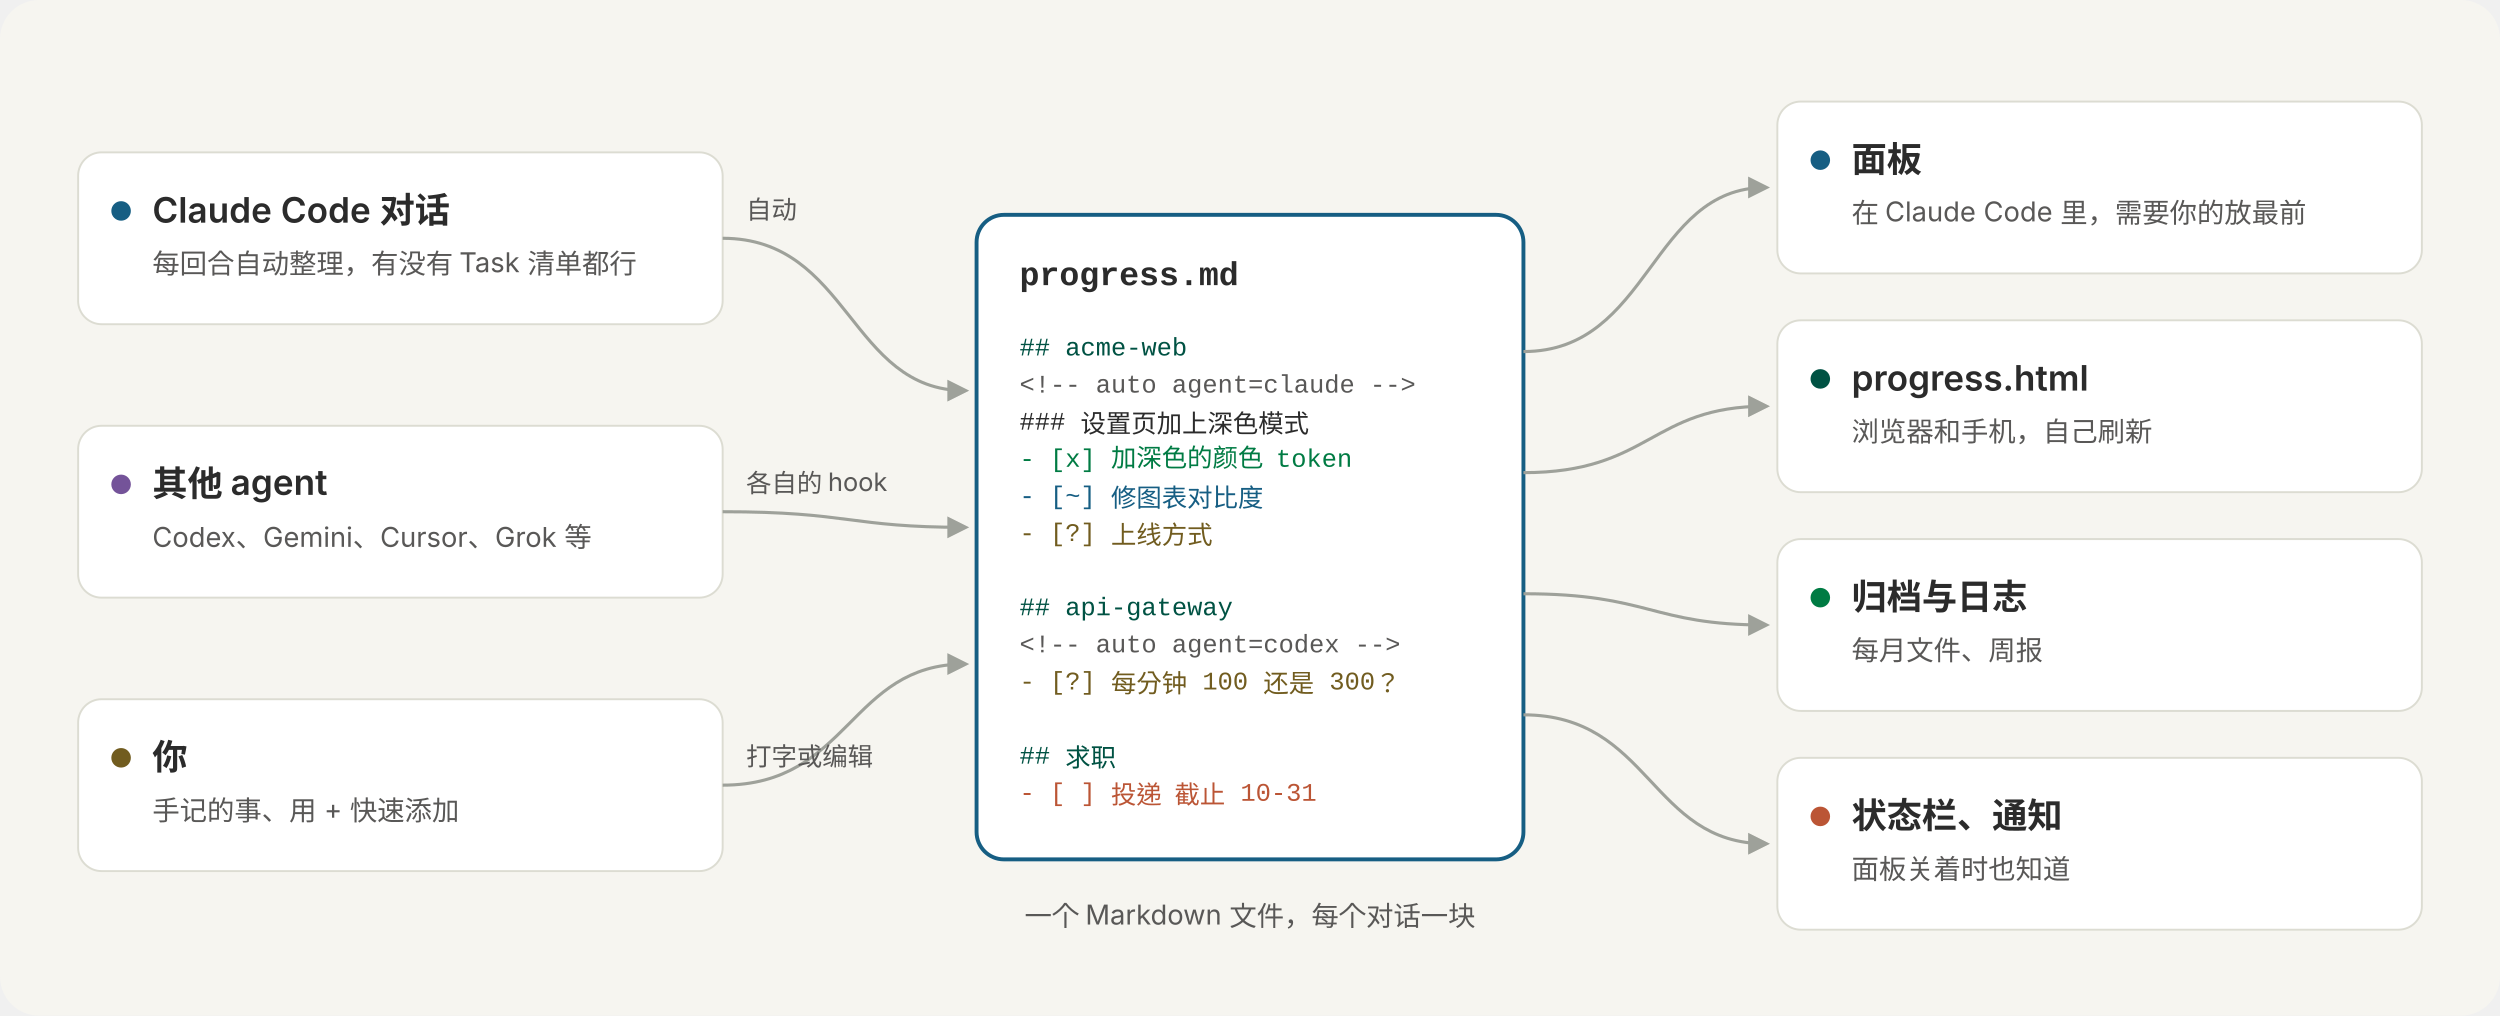
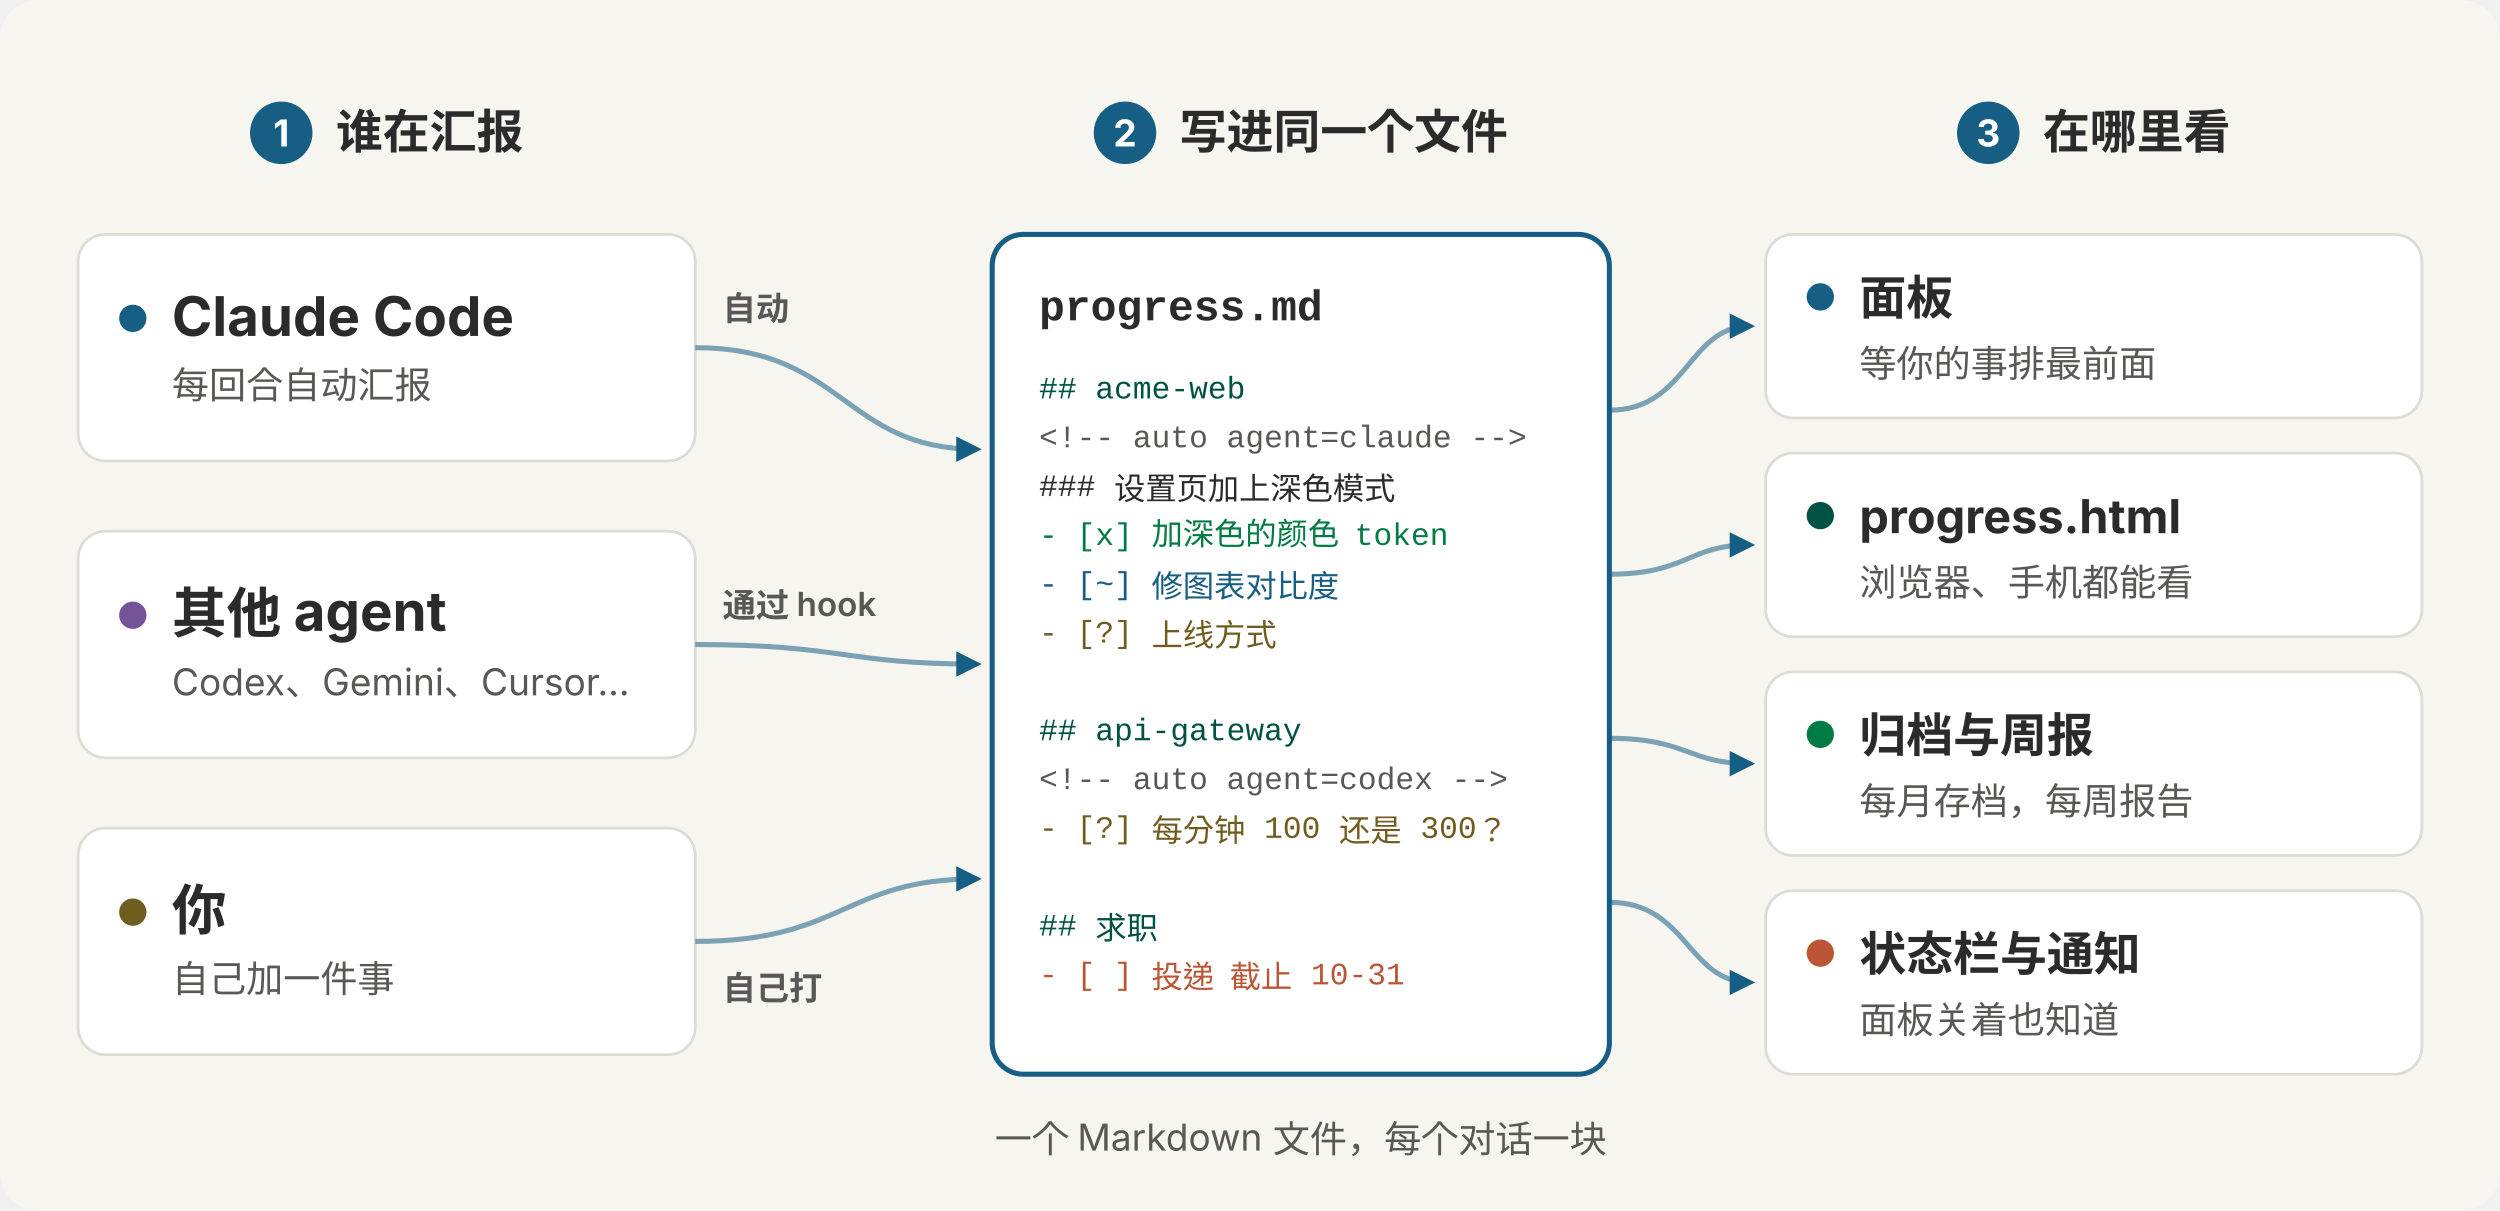
- <svg xmlns="http://www.w3.org/2000/svg" width="1280" height="520" viewBox="0 0 1280 520" role="img" aria-label="progress.md: 一个 Markdown 文件，每个对话一块">
+ <svg xmlns="http://www.w3.org/2000/svg" width="1280" height="620" viewBox="0 0 1280 620" role="img" aria-label="progress.md: 一个 Markdown 文件，每个对话一块">
  <defs>
-     <marker id="head" viewBox="0 0 10 10" refX="8" refY="5" markerWidth="7" markerHeight="7" orient="auto-start-reverse">
-       <path d="M0 0L10 5L0 10z" fill="#9EA19A" />
+     <marker id="head" viewBox="0 0 10 10" refX="8" refY="5" markerWidth="5" markerHeight="5" orient="auto-start-reverse">
+       <path d="M0 0L10 5L0 10z" fill="#165E83" />
    </marker>
  </defs>
-   <rect width="1280" height="520" rx="20" fill="#f6f5f0" />
-   <rect x="40" y="78" width="330" height="88" rx="12" fill="#ffffff" stroke="#dcdcd2" />
-   <circle cx="62" cy="108" r="5" fill="#165E83" />
-   <text x="78" y="114" font-family="-apple-system, BlinkMacSystemFont, 'Segoe UI', 'Noto Sans TC', 'Noto Sans SC', 'PingFang TC', 'Microsoft JhengHei', 'Microsoft YaHei', sans-serif" font-size="18" font-weight="600" fill="#2b2b2b">Claude Code 对话</text>
-   <text x="78" y="140" font-family="-apple-system, BlinkMacSystemFont, 'Segoe UI', 'Noto Sans TC', 'Noto Sans SC', 'PingFang TC', 'Microsoft JhengHei', 'Microsoft YaHei', sans-serif" font-size="14" fill="#595857">每回合自动整理，有没有 Task 清单都行</text>
-   <rect x="40" y="218" width="330" height="88" rx="12" fill="#ffffff" stroke="#dcdcd2" />
-   <circle cx="62" cy="248" r="5" fill="#745399" />
-   <text x="78" y="254" font-family="-apple-system, BlinkMacSystemFont, 'Segoe UI', 'Noto Sans TC', 'Noto Sans SC', 'PingFang TC', 'Microsoft JhengHei', 'Microsoft YaHei', sans-serif" font-size="18" font-weight="600" fill="#2b2b2b">其他 agent</text>
-   <text x="78" y="280" font-family="-apple-system, BlinkMacSystemFont, 'Segoe UI', 'Noto Sans TC', 'Noto Sans SC', 'PingFang TC', 'Microsoft JhengHei', 'Microsoft YaHei', sans-serif" font-size="14" fill="#595857">Codex、Gemini、Cursor、Grok 等</text>
-   <rect x="40" y="358" width="330" height="88" rx="12" fill="#ffffff" stroke="#dcdcd2" />
-   <circle cx="62" cy="388" r="5" fill="#715C1F" />
-   <text x="78" y="394" font-family="-apple-system, BlinkMacSystemFont, 'Segoe UI', 'Noto Sans TC', 'Noto Sans SC', 'PingFang TC', 'Microsoft JhengHei', 'Microsoft YaHei', sans-serif" font-size="18" font-weight="600" fill="#2b2b2b">你</text>
-   <text x="78" y="420" font-family="-apple-system, BlinkMacSystemFont, 'Segoe UI', 'Noto Sans TC', 'Noto Sans SC', 'PingFang TC', 'Microsoft JhengHei', 'Microsoft YaHei', sans-serif" font-size="14" fill="#595857">手记的事、用 + 快速添加</text>
-   <path d="M370 122 C435 122 435 200 494 200" fill="none" stroke="#9EA19A" stroke-width="1.6" marker-end="url(#head)" />
-   <path d="M370 262 C435 262 435 270 494 270" fill="none" stroke="#9EA19A" stroke-width="1.6" marker-end="url(#head)" />
-   <path d="M370 402 C435 402 435 340 494 340" fill="none" stroke="#9EA19A" stroke-width="1.6" marker-end="url(#head)" />
-   <text x="382" y="112" font-family="-apple-system, BlinkMacSystemFont, 'Segoe UI', 'Noto Sans TC', 'Noto Sans SC', 'PingFang TC', 'Microsoft JhengHei', 'Microsoft YaHei', sans-serif" font-size="13" fill="#595857">自动</text>
-   <text x="382" y="252" font-family="-apple-system, BlinkMacSystemFont, 'Segoe UI', 'Noto Sans TC', 'Noto Sans SC', 'PingFang TC', 'Microsoft JhengHei', 'Microsoft YaHei', sans-serif" font-size="13" fill="#595857">各自的 hook</text>
-   <text x="382" y="392" font-family="-apple-system, BlinkMacSystemFont, 'Segoe UI', 'Noto Sans TC', 'Noto Sans SC', 'PingFang TC', 'Microsoft JhengHei', 'Microsoft YaHei', sans-serif" font-size="13" fill="#595857">打字或编辑</text>
-   <rect x="500" y="110" width="280" height="330" rx="14" fill="#ffffff" stroke="#165E83" stroke-width="2" />
-   <text x="522" y="146" font-family="ui-monospace, SFMono-Regular, Menlo, Consolas, 'Liberation Mono', 'Noto Sans Mono CJK TC', 'Noto Sans CJK TC', 'PingFang TC', 'Microsoft JhengHei', monospace" font-size="17" font-weight="700" fill="#2b2b2b">progress.md</text>
-   <g font-family="ui-monospace, SFMono-Regular, Menlo, Consolas, 'Liberation Mono', 'Noto Sans Mono CJK TC', 'Noto Sans CJK TC', 'PingFang TC', 'Microsoft JhengHei', monospace" font-size="13">
-     <text x="522" y="182" fill="#005243">## acme-web</text>
-     <text x="522" y="201" fill="#595857">&lt;!-- auto agent=claude --&gt;</text>
-     <text x="522" y="220" fill="#2b2b2b">### 设置页加上深色模式</text>
-     <text x="522" y="239" fill="#007B43">- [x] 加深色的颜色 token</text>
-     <text x="522" y="258" fill="#165E83">- [~] 修图表对比度</text>
-     <text x="522" y="277" fill="#715C1F">- [?] 上线方式</text>
-     <text x="522" y="315" fill="#005243">## api-gateway</text>
-     <text x="522" y="334" fill="#595857">&lt;!-- auto agent=codex --&gt;</text>
-     <text x="522" y="353" fill="#715C1F">- [?] 每分钟 100 还是 300？</text>
-     <text x="522" y="391" fill="#005243">## 求职</text>
-     <text x="522" y="410" fill="#BB5535">- [ ] 投递   截止 10-31</text>
+   <rect width="1280" height="620" rx="20" fill="#f6f5f0" />
+   <g font-family="-apple-system, BlinkMacSystemFont, 'Segoe UI', 'Noto Sans TC', 'Noto Sans SC', 'PingFang TC', 'Microsoft JhengHei', 'Microsoft YaHei', sans-serif">
+     <circle cx="144" cy="68" r="16" fill="#165E83" />
+     <text x="144" y="75" text-anchor="middle" font-size="19" font-weight="700" fill="#ffffff">1</text>
+     <text x="172" y="76" font-size="24" font-weight="700" fill="#2b2b2b">谁在汇报</text>
+     <circle cx="576" cy="68" r="16" fill="#165E83" />
+     <text x="576" y="75" text-anchor="middle" font-size="19" font-weight="700" fill="#ffffff">2</text>
+     <text x="604" y="76" font-size="24" font-weight="700" fill="#2b2b2b">写进同一个文件</text>
+     <circle cx="1018" cy="68" r="16" fill="#165E83" />
+     <text x="1018" y="75" text-anchor="middle" font-size="19" font-weight="700" fill="#ffffff">3</text>
+     <text x="1046" y="76" font-size="24" font-weight="700" fill="#2b2b2b">在哪里看</text>
+     <rect x="40" y="120" width="316" height="116" rx="14" fill="#ffffff" stroke="#dcdcd2" stroke-width="1.4" />
+     <circle cx="68" cy="163" r="7" fill="#165E83" />
+     <text x="88" y="172" font-size="28" font-weight="700" fill="#2b2b2b">Claude Code</text>
+     <text x="88" y="204" font-size="19" fill="#595857">每回合自动汇报</text>
+     <rect x="40" y="272" width="316" height="116" rx="14" fill="#ffffff" stroke="#dcdcd2" stroke-width="1.4" />
+     <circle cx="68" cy="315" r="7" fill="#745399" />
+     <text x="88" y="324" font-size="28" font-weight="700" fill="#2b2b2b">其他 agent</text>
+     <text x="88" y="356" font-size="19" fill="#595857">Codex、Gemini、Cursor…</text>
+     <rect x="40" y="424" width="316" height="116" rx="14" fill="#ffffff" stroke="#dcdcd2" stroke-width="1.4" />
+     <circle cx="68" cy="467" r="7" fill="#715C1F" />
+     <text x="88" y="476" font-size="28" font-weight="700" fill="#2b2b2b">你</text>
+     <text x="88" y="508" font-size="19" fill="#595857">自己加一件事</text>
+     <path d="M356 178 C432 178 432 230 500 230" fill="none" stroke="#165E83" stroke-opacity="0.55" stroke-width="2.6" marker-end="url(#head)" />
+     <path d="M356 330 C432 330 432 340 500 340" fill="none" stroke="#165E83" stroke-opacity="0.55" stroke-width="2.6" marker-end="url(#head)" />
+     <path d="M356 482 C432 482 432 450 500 450" fill="none" stroke="#165E83" stroke-opacity="0.55" stroke-width="2.6" marker-end="url(#head)" />
+     <text x="370" y="164" font-size="17" font-weight="600" fill="#595857">自动</text>
+     <text x="370" y="316" font-size="17" font-weight="600" fill="#595857">通过 hook</text>
+     <text x="370" y="512" font-size="17" font-weight="600" fill="#595857">自己打</text>
+     <rect x="508" y="120" width="316" height="430" rx="16" fill="#ffffff" stroke="#165E83" stroke-width="2.6" />
+     <text x="532" y="164" font-family="ui-monospace, SFMono-Regular, Menlo, Consolas, 'Liberation Mono', 'Noto Sans Mono CJK TC', 'Noto Sans CJK TC', 'PingFang TC', 'Microsoft JhengHei', monospace" font-size="22" font-weight="700" fill="#2b2b2b">progress.md</text>
+     <g font-family="ui-monospace, SFMono-Regular, Menlo, Consolas, 'Liberation Mono', 'Noto Sans Mono CJK TC', 'Noto Sans CJK TC', 'PingFang TC', 'Microsoft JhengHei', monospace" font-size="16">
+       <text x="532" y="204" fill="#005243">## acme-web</text>
+       <text x="532" y="229" fill="#595857">&lt;!-- auto agent=claude --&gt;</text>
+       <text x="532" y="254" fill="#2b2b2b">### 设置页加上深色模式</text>
+       <text x="532" y="279" fill="#007B43">- [x] 加深色的颜色 token</text>
+       <text x="532" y="304" fill="#165E83">- [~] 修图表对比度</text>
+       <text x="532" y="329" fill="#715C1F">- [?] 上线方式</text>
+       <text x="532" y="379" fill="#005243">## api-gateway</text>
+       <text x="532" y="404" fill="#595857">&lt;!-- auto agent=codex --&gt;</text>
+       <text x="532" y="429" fill="#715C1F">- [?] 每分钟 100 还是 300？</text>
+       <text x="532" y="479" fill="#005243">## 求职</text>
+       <text x="532" y="504" fill="#BB5535">- [ ] 投递   截止 10-31</text>
+     </g>
+     <text x="666" y="590" text-anchor="middle" font-size="19" fill="#595857">一个 Markdown 文件，每个对话一块</text>
+     <path d="M824 210 C864 210 864 167 896 167" fill="none" stroke="#165E83" stroke-opacity="0.55" stroke-width="2.6" marker-end="url(#head)" />
+     <path d="M824 294 C864 294 864 279 896 279" fill="none" stroke="#165E83" stroke-opacity="0.55" stroke-width="2.6" marker-end="url(#head)" />
+     <path d="M824 378 C864 378 864 391 896 391" fill="none" stroke="#165E83" stroke-opacity="0.55" stroke-width="2.6" marker-end="url(#head)" />
+     <path d="M824 462 C864 462 864 503 896 503" fill="none" stroke="#165E83" stroke-opacity="0.55" stroke-width="2.6" marker-end="url(#head)" />
+     <rect x="904" y="120" width="336" height="94" rx="14" fill="#ffffff" stroke="#dcdcd2" stroke-width="1.4" />
+     <circle cx="932" cy="152" r="7" fill="#165E83" />
+     <text x="952" y="161" font-size="24" font-weight="700" fill="#2b2b2b">面板</text>
+     <text x="952" y="193" font-size="19" fill="#595857">等你的事排最前面</text>
+     <rect x="904" y="232" width="336" height="94" rx="14" fill="#ffffff" stroke="#dcdcd2" stroke-width="1.4" />
+     <circle cx="932" cy="264" r="7" fill="#005243" />
+     <text x="952" y="273" font-size="24" font-weight="700" fill="#2b2b2b">progress.html</text>
+     <text x="952" y="305" font-size="19" fill="#595857">浏览器、手机都能看</text>
+     <rect x="904" y="344" width="336" height="94" rx="14" fill="#ffffff" stroke="#dcdcd2" stroke-width="1.4" />
+     <circle cx="932" cy="376" r="7" fill="#007B43" />
+     <text x="952" y="385" font-size="24" font-weight="700" fill="#2b2b2b">归档与周报</text>
+     <text x="952" y="417" font-size="19" fill="#595857">每月存档，每周报告</text>
+     <rect x="904" y="456" width="336" height="94" rx="14" fill="#ffffff" stroke="#dcdcd2" stroke-width="1.4" />
+     <circle cx="932" cy="488" r="7" fill="#BB5535" />
+     <text x="952" y="497" font-size="24" font-weight="700" fill="#2b2b2b">状态栏与通知</text>
+     <text x="952" y="529" font-size="19" fill="#595857">面板关着也知道</text>
  </g>
-   <text x="640" y="474" text-anchor="middle" font-family="-apple-system, BlinkMacSystemFont, 'Segoe UI', 'Noto Sans TC', 'Noto Sans SC', 'PingFang TC', 'Microsoft JhengHei', 'Microsoft YaHei', sans-serif" font-size="14" fill="#595857">一个 Markdown 文件，每个对话一块</text>
-   <path d="M780 180 C845 180 845 96 904 96" fill="none" stroke="#9EA19A" stroke-width="1.6" marker-end="url(#head)" />
-   <path d="M780 242 C845 242 845 208 904 208" fill="none" stroke="#9EA19A" stroke-width="1.6" marker-end="url(#head)" />
-   <path d="M780 304 C845 304 845 320 904 320" fill="none" stroke="#9EA19A" stroke-width="1.6" marker-end="url(#head)" />
-   <path d="M780 366 C845 366 845 432 904 432" fill="none" stroke="#9EA19A" stroke-width="1.6" marker-end="url(#head)" />
-   <rect x="910" y="52" width="330" height="88" rx="12" fill="#ffffff" stroke="#dcdcd2" />
-   <circle cx="932" cy="82" r="5" fill="#165E83" />
-   <text x="948" y="88" font-family="-apple-system, BlinkMacSystemFont, 'Segoe UI', 'Noto Sans TC', 'Noto Sans SC', 'PingFang TC', 'Microsoft JhengHei', 'Microsoft YaHei', sans-serif" font-size="18" font-weight="600" fill="#2b2b2b">面板</text>
-   <text x="948" y="114" font-family="-apple-system, BlinkMacSystemFont, 'Segoe UI', 'Noto Sans TC', 'Noto Sans SC', 'PingFang TC', 'Microsoft JhengHei', 'Microsoft YaHei', sans-serif" font-size="14" fill="#595857">在 Claude Code 里，需要你的放最前</text>
-   <rect x="910" y="164" width="330" height="88" rx="12" fill="#ffffff" stroke="#dcdcd2" />
-   <circle cx="932" cy="194" r="5" fill="#005243" />
-   <text x="948" y="200" font-family="-apple-system, BlinkMacSystemFont, 'Segoe UI', 'Noto Sans TC', 'Noto Sans SC', 'PingFang TC', 'Microsoft JhengHei', 'Microsoft YaHei', sans-serif" font-size="18" font-weight="600" fill="#2b2b2b">progress.html</text>
-   <text x="948" y="226" font-family="-apple-system, BlinkMacSystemFont, 'Segoe UI', 'Noto Sans TC', 'Noto Sans SC', 'PingFang TC', 'Microsoft JhengHei', 'Microsoft YaHei', sans-serif" font-size="14" fill="#595857">浏览器和手机，自己刷新</text>
-   <rect x="910" y="276" width="330" height="88" rx="12" fill="#ffffff" stroke="#dcdcd2" />
-   <circle cx="932" cy="306" r="5" fill="#007B43" />
-   <text x="948" y="312" font-family="-apple-system, BlinkMacSystemFont, 'Segoe UI', 'Noto Sans TC', 'Noto Sans SC', 'PingFang TC', 'Microsoft JhengHei', 'Microsoft YaHei', sans-serif" font-size="18" font-weight="600" fill="#2b2b2b">归档与日志</text>
-   <text x="948" y="338" font-family="-apple-system, BlinkMacSystemFont, 'Segoe UI', 'Noto Sans TC', 'Noto Sans SC', 'PingFang TC', 'Microsoft JhengHei', 'Microsoft YaHei', sans-serif" font-size="14" fill="#595857">每月文件、周报</text>
-   <rect x="910" y="388" width="330" height="88" rx="12" fill="#ffffff" stroke="#dcdcd2" />
-   <circle cx="932" cy="418" r="5" fill="#BB5535" />
-   <text x="948" y="424" font-family="-apple-system, BlinkMacSystemFont, 'Segoe UI', 'Noto Sans TC', 'Noto Sans SC', 'PingFang TC', 'Microsoft JhengHei', 'Microsoft YaHei', sans-serif" font-size="18" font-weight="600" fill="#2b2b2b">状态栏、通知</text>
-   <text x="948" y="450" font-family="-apple-system, BlinkMacSystemFont, 'Segoe UI', 'Noto Sans TC', 'Noto Sans SC', 'PingFang TC', 'Microsoft JhengHei', 'Microsoft YaHei', sans-serif" font-size="14" fill="#595857">面板关着时也知道</text>
</svg>
